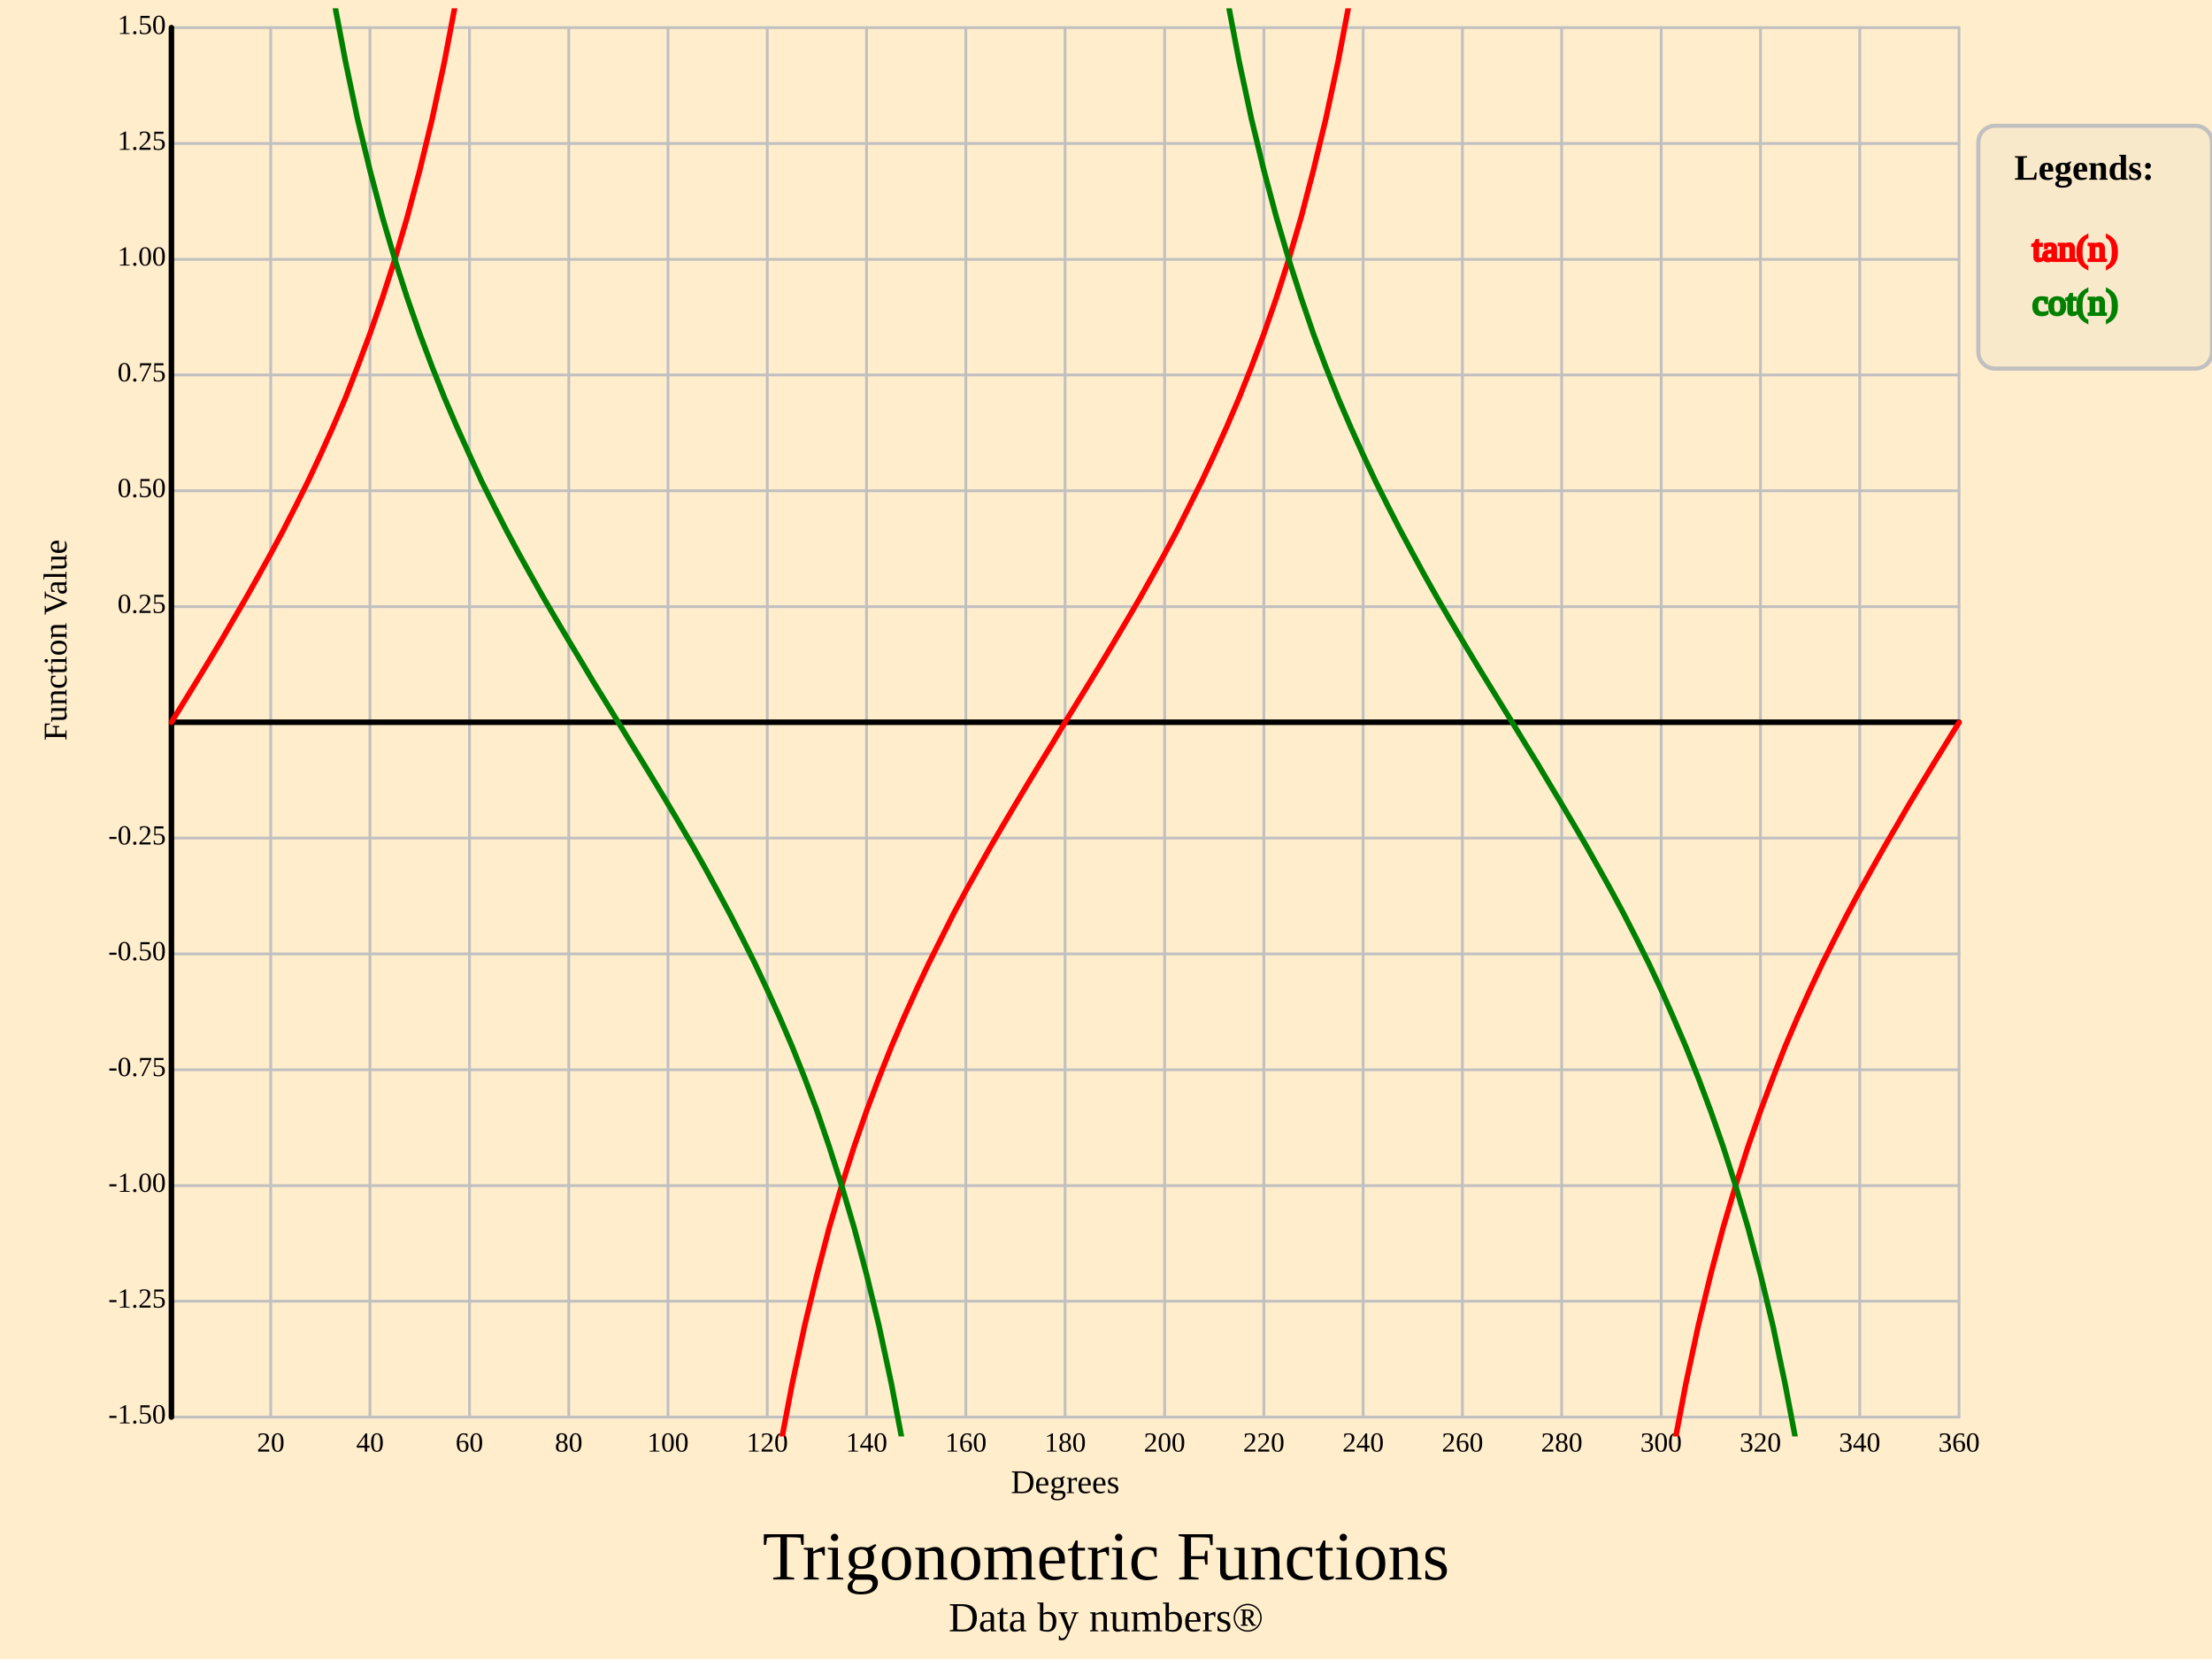
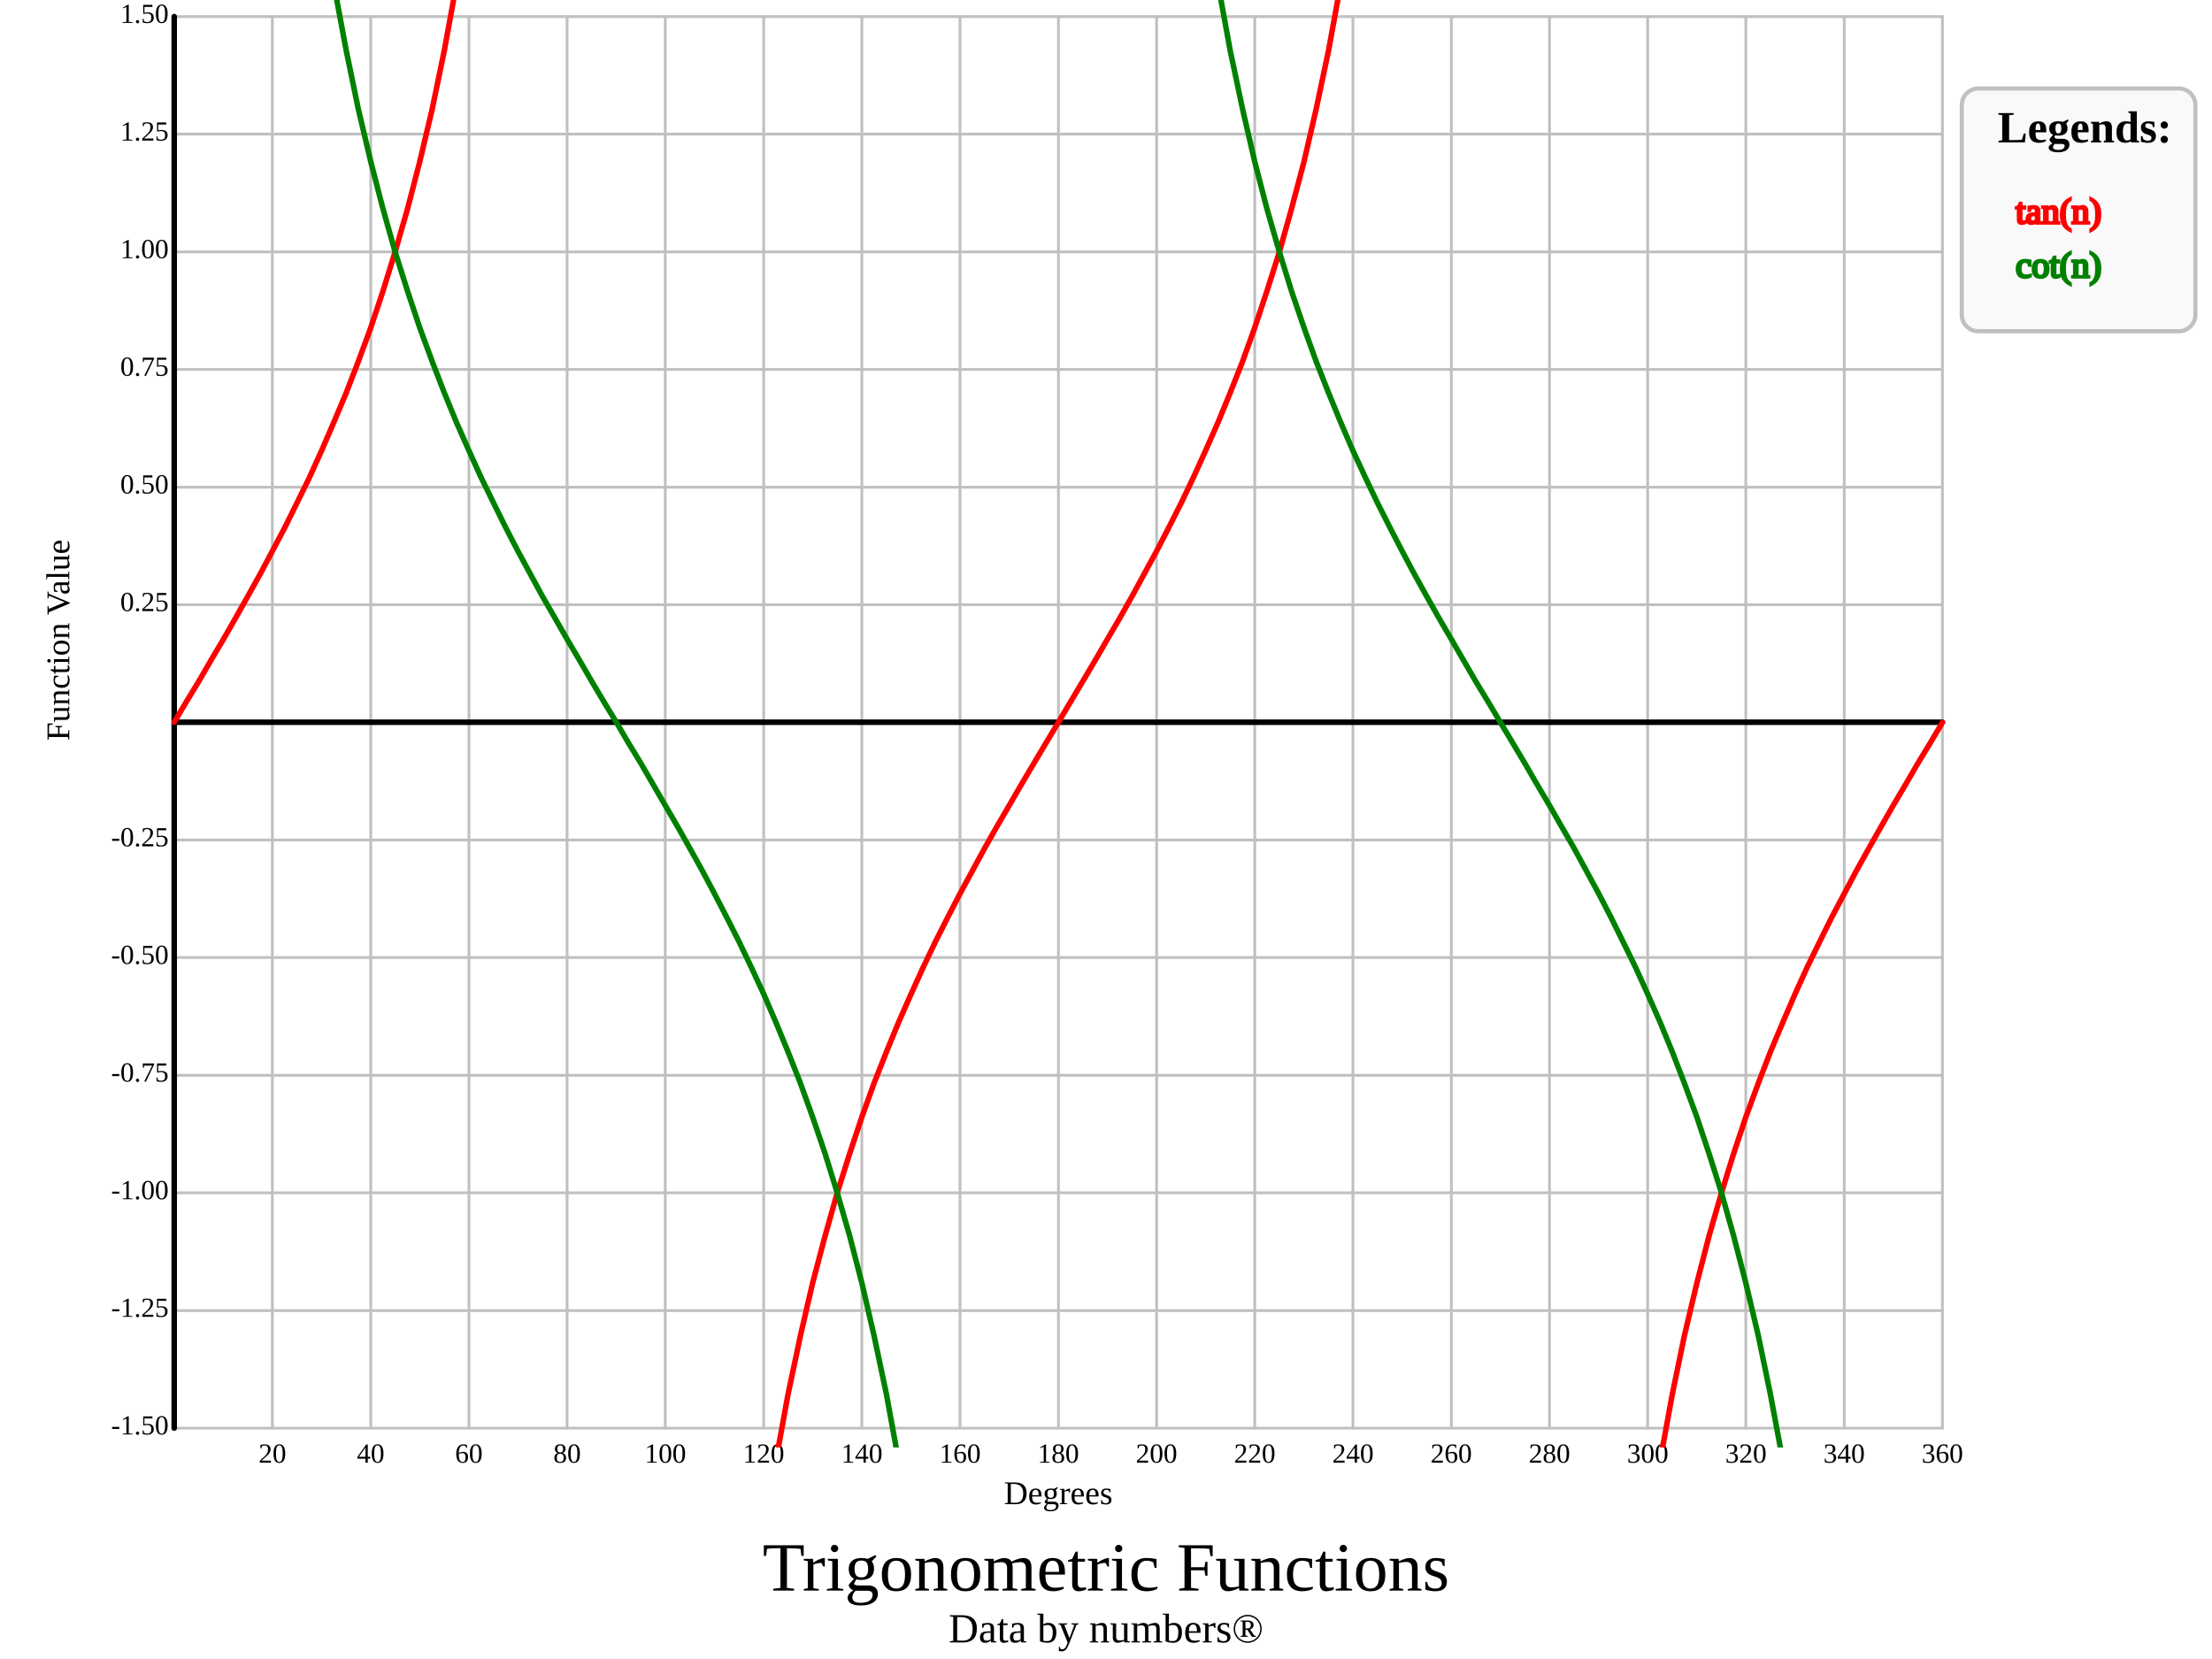
- <svg xmlns="http://www.w3.org/2000/svg" width="800" height="600">
+ <svg xmlns="http://www.w3.org/2000/svg" id="ID-d6e30b" width="800" height="600">
+   <style>
+ svg#ID-d6e30b { background-color: #ffedcc }
+ #ID-d6e30b g.plotarea { opacity: 1.0 }
+ #ID-d6e30b g.plotarea path:hover { stroke-width: 5.0 }
+ #ID-d6e30b path { stroke-width: 2.0; fill: none; stroke-linecap: round }
+ #ID-d6e30b path.axes { stroke: black }
+ #ID-d6e30b path.xtick, #ID-d6e30b path.ytick { stroke: silver; stroke-width: 1 }
+ #ID-d6e30b text.legends { font-size: 13.0px }
+ #ID-d6e30b text.legends.headline { font-size: 16.2px; font-weight: bold }
+ #ID-d6e30b text.subtitle { font-size: 15.0px; text-anchor: middle }
+ #ID-d6e30b text.title { font-size: 25.0px; text-anchor: middle }
+ #ID-d6e30b text.xlabel { font-size: 10.0px; text-anchor: middle }
+ #ID-d6e30b text.xtitle { font-size: 12.0px; text-anchor: middle }
+ #ID-d6e30b text.ylabel { font-size: 10.0px; text-anchor: end; dominant-baseline: middle }
+ #ID-d6e30b text.ytitle { font-size: 12.0px; text-anchor: middle; writing-mode: tb }
+ #ID-d6e30b path.plot04 { stroke: #ff0000 }
+ #ID-d6e30b text.plot04 { fill: #ff0000; stroke: #ff0000 }
+ #ID-d6e30b path.plot06 { stroke: #008000 }
+ #ID-d6e30b text.plot06 { fill: #008000; stroke: #008000 }
+ #ID-d6e30b rect.legends { fill: silver; stroke: silver; fill-opacity: 0.1; stroke-width: 1.5 }
+ </style>
  <defs>
    <clipPath id="plotable">
-       <rect x="55.0" y="3.0" width="660.5" height="516.5" rx="0.0" />
+       <rect x="56.0" y="-1.0" width="653.5" height="524.5" rx="0.0" />
    </clipPath>
  </defs>
-   <rect x="0" y="0" width="800" height="600" rx="0" style="fill: #ffedcc;stroke: none;stroke-width: 0" />
-   <path d=" M 97.9,512.5 V 10.0 M 133.8,512.5 V 10.0 M 169.8,512.5 V 10.0 M 205.7,512.5 V 10.0 M 241.6,512.5 V 10.0 M 277.5,512.5 V 10.0 M 313.4,512.5 V 10.0 M 349.3,512.5 V 10.0 M 385.2,512.5 V 10.0 M 421.2,512.5 V 10.0 M 457.1,512.5 V 10.0 M 493.0,512.5 V 10.0 M 528.9,512.5 V 10.0 M 564.8,512.5 V 10.0 M 600.8,512.5 V 10.0 M 636.7,512.5 V 10.0 M 672.6,512.5 V 10.0 M 708.5,512.5 V 10.0 " style="fill: none;stroke: Silver;stroke-linecap: round;stroke-width: 1.0" />
-   <text x="97.92" y="525.00" style="font-size: 10.0px;text-anchor: middle">20</text>
-   <text x="133.83" y="525.00" style="font-size: 10.0px;text-anchor: middle">40</text>
-   <text x="169.75" y="525.00" style="font-size: 10.0px;text-anchor: middle">60</text>
-   <text x="205.67" y="525.00" style="font-size: 10.0px;text-anchor: middle">80</text>
-   <text x="241.58" y="525.00" style="font-size: 10.0px;text-anchor: middle">100</text>
-   <text x="277.50" y="525.00" style="font-size: 10.0px;text-anchor: middle">120</text>
-   <text x="313.42" y="525.00" style="font-size: 10.0px;text-anchor: middle">140</text>
-   <text x="349.33" y="525.00" style="font-size: 10.0px;text-anchor: middle">160</text>
-   <text x="385.25" y="525.00" style="font-size: 10.0px;text-anchor: middle">180</text>
-   <text x="421.17" y="525.00" style="font-size: 10.0px;text-anchor: middle">200</text>
-   <text x="457.08" y="525.00" style="font-size: 10.0px;text-anchor: middle">220</text>
-   <text x="493.00" y="525.00" style="font-size: 10.0px;text-anchor: middle">240</text>
-   <text x="528.92" y="525.00" style="font-size: 10.0px;text-anchor: middle">260</text>
-   <text x="564.83" y="525.00" style="font-size: 10.0px;text-anchor: middle">280</text>
-   <text x="600.75" y="525.00" style="font-size: 10.0px;text-anchor: middle">300</text>
-   <text x="636.67" y="525.00" style="font-size: 10.0px;text-anchor: middle">320</text>
-   <text x="672.58" y="525.00" style="font-size: 10.0px;text-anchor: middle">340</text>
-   <text x="708.50" y="525.00" style="font-size: 10.0px;text-anchor: middle">360</text>
-   <path d=" M 62.0,219.4 H 708.5 M 62.0,303.1 H 708.5 M 62.0,177.5 H 708.5 M 62.0,345.0 H 708.5 M 62.0,135.6 H 708.5 M 62.0,386.9 H 708.5 M 62.0,93.8 H 708.5 M 62.0,428.8 H 708.5 M 62.0,51.9 H 708.5 M 62.0,470.6 H 708.5 M 62.0,10.0 H 708.5 M 62.0,512.5 H 708.5 " style="fill: none;stroke: Silver;stroke-linecap: round;stroke-width: 1.0" />
-   <text x="60.00" y="219.38" style="dominant-baseline: middle;font-size: 10.0px;text-anchor: end">0.25</text>
-   <text x="60.00" y="303.12" style="dominant-baseline: middle;font-size: 10.0px;text-anchor: end">-0.25</text>
-   <text x="60.00" y="177.50" style="dominant-baseline: middle;font-size: 10.0px;text-anchor: end">0.50</text>
-   <text x="60.00" y="345.00" style="dominant-baseline: middle;font-size: 10.0px;text-anchor: end">-0.50</text>
-   <text x="60.00" y="135.62" style="dominant-baseline: middle;font-size: 10.0px;text-anchor: end">0.75</text>
-   <text x="60.00" y="386.88" style="dominant-baseline: middle;font-size: 10.0px;text-anchor: end">-0.75</text>
-   <text x="60.00" y="93.75" style="dominant-baseline: middle;font-size: 10.0px;text-anchor: end">1.00</text>
-   <text x="60.00" y="428.75" style="dominant-baseline: middle;font-size: 10.0px;text-anchor: end">-1.00</text>
-   <text x="60.00" y="51.88" style="dominant-baseline: middle;font-size: 10.0px;text-anchor: end">1.25</text>
-   <text x="60.00" y="470.62" style="dominant-baseline: middle;font-size: 10.0px;text-anchor: end">-1.25</text>
-   <text x="60.00" y="10.00" style="dominant-baseline: middle;font-size: 10.0px;text-anchor: end">1.50</text>
-   <text x="60.00" y="512.50" style="dominant-baseline: middle;font-size: 10.0px;text-anchor: end">-1.50</text>
-   <path d=" M 62.0,261.2 H 708.5 M 62.0,512.5 V 10.0 " style="fill: none;stroke: Black;stroke-linecap: round;stroke-width: 2.0" />
-   <g clip-path="url(#plotable)" opacity="1.00">
-     <path d=" M 62.0,261.2 L 66.5,253.9 L 71.0,246.6 L 75.5,239.2 L 80.0,231.7 L 84.4,224.1 L 88.9,216.4 L 93.4,208.4 L 97.9,200.3 L 102.4,191.9 L 106.9,183.1 L 111.4,174.1 L 115.9,164.5 L 120.4,154.5 L 124.9,144.0 L 129.3,132.7 L 133.8,120.7 L 138.3,107.8 L 142.8,93.8 L 147.3,78.5 L 151.8,61.6 L 156.3,43.0 L 160.8,22.0 L 165.3,-1.7 L 169.8,-28.9 L 174.2,-60.5 L 178.7,-98.0 L 183.2,-143.1 L 187.7,-199.0 L 192.2,-270.0 L 196.7,-300.0 M 205.7,-300.0 M 210.2,-300.0 M 214.6,-300.0 M 219.1,-300.0 M 223.6,-300.0 M 228.1,900.0 M 232.6,900.0 M 237.1,900.0 M 241.6,900.0 M 246.1,900.0 L 250.6,886.4 L 255.1,792.5 L 259.5,721.5 L 264.0,665.6 L 268.5,620.5 L 273.0,583.0 L 277.5,551.4 L 282.0,524.2 L 286.5,500.5 L 291.0,479.5 L 295.5,460.9 L 299.9,444.0 L 304.4,428.8 L 308.9,414.7 L 313.4,401.8 L 317.9,389.8 L 322.4,378.5 L 326.9,368.0 L 331.4,358.0 L 335.9,348.4 L 340.4,339.4 L 344.8,330.6 L 349.3,322.2 L 353.8,314.1 L 358.3,306.1 L 362.8,298.4 L 367.3,290.8 L 371.8,283.3 L 376.3,275.9 L 380.8,268.6 L 385.2,261.2 L 389.7,253.9 L 394.2,246.6 L 398.7,239.2 L 403.2,231.7 L 407.7,224.1 L 412.2,216.4 L 416.7,208.4 L 421.2,200.3 L 425.7,191.9 L 430.1,183.1 L 434.6,174.1 L 439.1,164.5 L 443.6,154.5 L 448.1,144.0 L 452.6,132.7 L 457.1,120.7 L 461.6,107.8 L 466.1,93.8 L 470.6,78.5 L 475.0,61.6 L 479.5,43.0 L 484.0,22.0 L 488.5,-1.7 L 493.0,-28.9 L 497.5,-60.5 L 502.0,-98.0 L 506.5,-143.1 L 511.0,-199.0 L 515.4,-270.0 L 519.9,-300.0 M 528.9,-300.0 M 533.4,-300.0 M 537.9,-300.0 M 542.4,-300.0 M 546.9,-300.0 M 551.4,900.0 M 555.9,900.0 M 560.3,900.0 M 564.8,900.0 M 569.3,900.0 L 573.8,886.4 L 578.3,792.5 L 582.8,721.5 L 587.3,665.6 L 591.8,620.5 L 596.3,583.0 L 600.8,551.4 L 605.2,524.2 L 609.7,500.5 L 614.2,479.5 L 618.7,460.9 L 623.2,444.0 L 627.7,428.8 L 632.2,414.7 L 636.7,401.8 L 641.2,389.8 L 645.6,378.5 L 650.1,368.0 L 654.6,358.0 L 659.1,348.4 L 663.6,339.4 L 668.1,330.6 L 672.6,322.2 L 677.1,314.1 L 681.6,306.1 L 686.1,298.4 L 690.5,290.8 L 695.0,283.3 L 699.5,275.9 L 704.0,268.6 L 708.5,261.3 " style="fill: none;stroke: #ff0000;stroke-linecap: round;stroke-width: 2.0" />
-     <path d=" M 66.5,-300.0 L 71.0,-300.0 M 80.0,-300.0 M 84.4,-300.0 M 88.9,-300.0 L 93.4,-270.0 L 97.9,-199.0 L 102.4,-143.1 L 106.9,-98.0 L 111.4,-60.5 L 115.9,-28.9 L 120.4,-1.7 L 124.9,22.0 L 129.3,43.0 L 133.8,61.6 L 138.3,78.5 L 142.8,93.8 L 147.3,107.8 L 151.8,120.7 L 156.3,132.7 L 160.8,144.0 L 165.3,154.5 L 169.8,164.5 L 174.2,174.1 L 178.7,183.1 L 183.2,191.9 L 187.7,200.3 L 192.2,208.4 L 196.7,216.4 L 201.2,224.1 L 205.7,231.7 L 210.2,239.2 L 214.6,246.6 L 219.1,253.9 L 223.6,261.2 L 228.1,268.6 L 232.6,275.9 L 237.1,283.3 L 241.6,290.8 L 246.1,298.4 L 250.6,306.1 L 255.1,314.1 L 259.5,322.2 L 264.0,330.6 L 268.5,339.4 L 273.0,348.4 L 277.5,358.0 L 282.0,368.0 L 286.5,378.5 L 291.0,389.8 L 295.5,401.8 L 299.9,414.7 L 304.4,428.8 L 308.9,444.0 L 313.4,460.9 L 317.9,479.5 L 322.4,500.5 L 326.9,524.2 L 331.4,551.4 L 335.9,583.0 L 340.4,620.5 L 344.8,665.6 L 349.3,721.5 L 353.8,792.5 L 358.3,886.4 L 362.8,900.0 M 371.8,900.0 M 376.3,900.0 M 380.8,900.0 M 385.2,900.0 M 389.7,-300.0 M 394.2,-300.0 M 398.7,-300.0 M 403.2,-300.0 M 407.7,-300.0 M 412.2,-300.0 L 416.7,-270.0 L 421.2,-199.0 L 425.7,-143.1 L 430.1,-98.0 L 434.6,-60.5 L 439.1,-28.9 L 443.6,-1.7 L 448.1,22.0 L 452.6,43.0 L 457.1,61.6 L 461.6,78.5 L 466.1,93.8 L 470.6,107.8 L 475.0,120.7 L 479.5,132.7 L 484.0,144.0 L 488.5,154.5 L 493.0,164.5 L 497.5,174.1 L 502.0,183.1 L 506.5,191.9 L 511.0,200.3 L 515.4,208.4 L 519.9,216.4 L 524.4,224.1 L 528.9,231.7 L 533.4,239.2 L 537.9,246.6 L 542.4,253.9 L 546.9,261.2 L 551.4,268.6 L 555.9,275.9 L 560.3,283.3 L 564.8,290.8 L 569.3,298.4 L 573.8,306.1 L 578.3,314.1 L 582.8,322.2 L 587.3,330.6 L 591.8,339.4 L 596.3,348.4 L 600.8,358.0 L 605.2,368.0 L 609.7,378.5 L 614.2,389.8 L 618.7,401.8 L 623.2,414.7 L 627.7,428.8 L 632.2,444.0 L 636.7,460.9 L 641.2,479.5 L 645.6,500.5 L 650.1,524.2 L 654.6,551.4 L 659.1,583.0 L 663.6,620.5 L 668.1,665.6 L 672.6,721.5 L 677.1,792.5 L 681.6,886.4 L 686.1,900.0 M 695.0,900.0 M 699.5,900.0 M 704.0,900.0 M 708.5,900.0 " style="fill: none;stroke: #008000;stroke-linecap: round;stroke-width: 2.0" />
+   <path class="xtick" d=" M 98.5,516.5 V 6.0 M 134.1,516.5 V 6.0 M 169.6,516.5 V 6.0 M 205.1,516.5 V 6.0 M 240.6,516.5 V 6.0 M 276.2,516.5 V 6.0 M 311.7,516.5 V 6.0 M 347.2,516.5 V 6.0 M 382.8,516.5 V 6.0 M 418.3,516.5 V 6.0 M 453.8,516.5 V 6.0 M 489.3,516.5 V 6.0 M 524.9,516.5 V 6.0 M 560.4,516.5 V 6.0 M 595.9,516.5 V 6.0 M 631.4,516.5 V 6.0 M 667.0,516.5 V 6.0 M 702.5,516.5 V 6.0 " />
+   <text x="98.53" y="529.00" class="xlabel">20</text>
+   <text x="134.06" y="529.00" class="xlabel">40</text>
+   <text x="169.58" y="529.00" class="xlabel">60</text>
+   <text x="205.11" y="529.00" class="xlabel">80</text>
+   <text x="240.64" y="529.00" class="xlabel">100</text>
+   <text x="276.17" y="529.00" class="xlabel">120</text>
+   <text x="311.69" y="529.00" class="xlabel">140</text>
+   <text x="347.22" y="529.00" class="xlabel">160</text>
+   <text x="382.75" y="529.00" class="xlabel">180</text>
+   <text x="418.28" y="529.00" class="xlabel">200</text>
+   <text x="453.81" y="529.00" class="xlabel">220</text>
+   <text x="489.33" y="529.00" class="xlabel">240</text>
+   <text x="524.86" y="529.00" class="xlabel">260</text>
+   <text x="560.39" y="529.00" class="xlabel">280</text>
+   <text x="595.92" y="529.00" class="xlabel">300</text>
+   <text x="631.44" y="529.00" class="xlabel">320</text>
+   <text x="666.97" y="529.00" class="xlabel">340</text>
+   <text x="702.50" y="529.00" class="xlabel">360</text>
+   <path class="ytick" d=" M 63.0,218.7 H 702.5 M 63.0,303.8 H 702.5 M 63.0,176.2 H 702.5 M 63.0,346.3 H 702.5 M 63.0,133.6 H 702.5 M 63.0,388.9 H 702.5 M 63.0,91.1 H 702.5 M 63.0,431.4 H 702.5 M 63.0,48.5 H 702.5 M 63.0,474.0 H 702.5 M 63.0,6.0 H 702.5 M 63.0,516.5 H 702.5 " />
+   <text x="61.00" y="218.71" class="ylabel">0.25</text>
+   <text x="61.00" y="303.79" class="ylabel">-0.25</text>
+   <text x="61.00" y="176.17" class="ylabel">0.50</text>
+   <text x="61.00" y="346.33" class="ylabel">-0.50</text>
+   <text x="61.00" y="133.62" class="ylabel">0.75</text>
+   <text x="61.00" y="388.88" class="ylabel">-0.75</text>
+   <text x="61.00" y="91.08" class="ylabel">1.00</text>
+   <text x="61.00" y="431.42" class="ylabel">-1.00</text>
+   <text x="61.00" y="48.54" class="ylabel">1.25</text>
+   <text x="61.00" y="473.96" class="ylabel">-1.25</text>
+   <text x="61.00" y="6.00" class="ylabel">1.50</text>
+   <text x="61.00" y="516.50" class="ylabel">-1.50</text>
+   <path class="axes" d=" M 63.0,261.2 H 702.5 M 63.0,516.5 V 6.0 " />
+   <g clip-path="url(#plotable)" class="plotarea">
+     <path class="plot04" d=" M 63.0,261.2 L 67.4,253.8 L 71.9,246.4 L 76.3,238.8 L 80.8,231.2 L 85.2,223.5 L 89.6,215.7 L 94.1,207.6 L 98.5,199.3 L 103.0,190.8 L 107.4,181.9 L 111.9,172.7 L 116.3,163.0 L 120.7,152.8 L 125.2,142.1 L 129.6,130.7 L 134.1,118.5 L 138.5,105.3 L 142.9,91.1 L 147.4,75.5 L 151.8,58.5 L 156.3,39.5 L 160.7,18.2 L 165.1,-5.9 L 169.6,-33.5 L 174.0,-65.6 L 178.5,-103.7 L 182.9,-149.6 L 187.3,-206.3 L 191.8,-278.4 L 196.2,-300.0 M 205.1,-300.0 M 209.6,-300.0 M 214.0,-300.0 M 218.4,-300.0 M 222.9,-300.0 M 227.3,900.0 M 231.8,900.0 M 236.2,900.0 M 240.6,900.0 M 245.1,900.0 L 249.5,896.3 L 254.0,800.9 L 258.4,728.8 L 262.8,672.1 L 267.3,626.2 L 271.7,588.1 L 276.2,556.0 L 280.6,528.4 L 285.0,504.3 L 289.5,483.0 L 293.9,464.0 L 298.4,447.0 L 302.8,431.4 L 307.3,417.2 L 311.7,404.0 L 316.1,391.8 L 320.6,380.4 L 325.0,369.7 L 329.5,359.5 L 333.9,349.8 L 338.3,340.6 L 342.8,331.7 L 347.2,323.2 L 351.7,314.9 L 356.1,306.8 L 360.5,299.0 L 365.0,291.3 L 369.4,283.7 L 373.9,276.1 L 378.3,268.7 L 382.8,261.2 L 387.2,253.8 L 391.6,246.4 L 396.1,238.8 L 400.5,231.2 L 405.0,223.5 L 409.4,215.7 L 413.8,207.6 L 418.3,199.3 L 422.7,190.8 L 427.2,181.9 L 431.6,172.7 L 436.0,163.0 L 440.5,152.8 L 444.9,142.1 L 449.4,130.7 L 453.8,118.5 L 458.2,105.3 L 462.7,91.1 L 467.1,75.5 L 471.6,58.5 L 476.0,39.5 L 480.5,18.2 L 484.9,-5.9 L 489.3,-33.5 L 493.8,-65.6 L 498.2,-103.7 L 502.7,-149.6 L 507.1,-206.3 L 511.5,-278.4 L 516.0,-300.0 M 524.9,-300.0 M 529.3,-300.0 M 533.7,-300.0 M 538.2,-300.0 M 542.6,-300.0 M 547.1,900.0 M 551.5,900.0 M 555.9,900.0 M 560.4,900.0 M 564.8,900.0 L 569.3,896.3 L 573.7,800.9 L 578.2,728.8 L 582.6,672.1 L 587.0,626.2 L 591.5,588.1 L 595.9,556.0 L 600.4,528.4 L 604.8,504.3 L 609.2,483.0 L 613.7,464.0 L 618.1,447.0 L 622.6,431.4 L 627.0,417.2 L 631.4,404.0 L 635.9,391.8 L 640.3,380.4 L 644.8,369.7 L 649.2,359.5 L 653.6,349.8 L 658.1,340.6 L 662.5,331.7 L 667.0,323.2 L 671.4,314.9 L 675.9,306.8 L 680.3,299.0 L 684.7,291.3 L 689.2,283.7 L 693.6,276.1 L 698.1,268.7 L 702.5,261.3 " />
+     <path class="plot06" d=" M 67.4,-300.0 L 71.9,-300.0 M 80.8,-300.0 M 85.2,-300.0 M 89.6,-300.0 L 94.1,-278.4 L 98.5,-206.3 L 103.0,-149.6 L 107.4,-103.7 L 111.9,-65.6 L 116.3,-33.5 L 120.7,-5.9 L 125.2,18.2 L 129.6,39.5 L 134.1,58.5 L 138.5,75.5 L 142.9,91.1 L 147.4,105.3 L 151.8,118.5 L 156.3,130.7 L 160.7,142.1 L 165.1,152.8 L 169.6,163.0 L 174.0,172.7 L 178.5,181.9 L 182.9,190.8 L 187.3,199.3 L 191.8,207.6 L 196.2,215.7 L 200.7,223.5 L 205.1,231.2 L 209.6,238.8 L 214.0,246.4 L 218.4,253.8 L 222.9,261.2 L 227.3,268.7 L 231.8,276.1 L 236.2,283.7 L 240.6,291.3 L 245.1,299.0 L 249.5,306.8 L 254.0,314.9 L 258.4,323.2 L 262.8,331.7 L 267.3,340.6 L 271.7,349.8 L 276.2,359.5 L 280.6,369.7 L 285.0,380.4 L 289.5,391.8 L 293.9,404.0 L 298.4,417.2 L 302.8,431.4 L 307.3,447.0 L 311.7,464.0 L 316.1,483.0 L 320.6,504.3 L 325.0,528.4 L 329.5,556.0 L 333.9,588.1 L 338.3,626.2 L 342.8,672.1 L 347.2,728.8 L 351.7,800.9 L 356.1,896.3 L 360.5,900.0 M 369.4,900.0 M 373.9,900.0 M 378.3,900.0 M 382.8,900.0 M 387.2,-300.0 M 391.6,-300.0 M 396.1,-300.0 M 400.5,-300.0 M 405.0,-300.0 M 409.4,-300.0 L 413.8,-278.4 L 418.3,-206.3 L 422.7,-149.6 L 427.2,-103.7 L 431.6,-65.6 L 436.0,-33.5 L 440.5,-5.9 L 444.9,18.2 L 449.4,39.5 L 453.8,58.5 L 458.2,75.5 L 462.7,91.1 L 467.1,105.3 L 471.6,118.5 L 476.0,130.7 L 480.5,142.1 L 484.9,152.8 L 489.3,163.0 L 493.8,172.7 L 498.2,181.9 L 502.7,190.8 L 507.1,199.3 L 511.5,207.6 L 516.0,215.7 L 520.4,223.5 L 524.9,231.2 L 529.3,238.8 L 533.7,246.4 L 538.2,253.8 L 542.6,261.2 L 547.1,268.7 L 551.5,276.1 L 555.9,283.7 L 560.4,291.3 L 564.8,299.0 L 569.3,306.8 L 573.7,314.9 L 578.2,323.2 L 582.6,331.7 L 587.0,340.6 L 591.5,349.8 L 595.9,359.5 L 600.4,369.7 L 604.8,380.4 L 609.2,391.8 L 613.7,404.0 L 618.1,417.2 L 622.6,431.4 L 627.0,447.0 L 631.4,464.0 L 635.9,483.0 L 640.3,504.3 L 644.8,528.4 L 649.2,556.0 L 653.6,588.1 L 658.1,626.2 L 662.5,672.1 L 667.0,728.8 L 671.4,800.9 L 675.9,896.3 L 680.3,900.0 M 689.2,900.0 M 693.6,900.0 M 698.1,900.0 M 702.5,900.0 " />
  </g>
-   <text x="385.25" y="540.00" style="font-size: 12.0px;text-anchor: middle">Degrees</text>
-   <text x="-20.00" y="-261.25" style="font-size: 12.0px;text-anchor: middle;writing-mode: tb" transform="rotate(180)">Function Value</text>
-   <rect x="715.5" y="45.5" width="84.5" height="87.8" rx="6.0" style="fill: silver;fill-opacity: .1;stroke: silver;stroke-width: 1.5" />
-   <text x="728.50" y="65.00" style="font-size: 13.0px;font-weight: bold">Legends:</text>
-   <text x="735.00" y="94.25" style="fill: #ff0000;font-size: 13.0px;stroke: #ff0000">tan(n)</text>
-   <text x="735.00" y="113.75" style="fill: #008000;font-size: 13.0px;stroke: #008000">cot(n)</text>
-   <text x="400.00" y="590.00" style="font-size: 15.0px;text-anchor: middle">Data by numbers®</text>
-   <text x="400.00" y="571.25" style="font-size: 25.0px;text-anchor: middle">Trigonometric Functions</text>
+   <text x="382.75" y="544.00" class="xtitle">Degrees</text>
+   <text x="-21.00" y="-261.25" class="ytitle" transform="rotate(180)">Function Value</text>
+   <rect x="709.5" y="32.0" width="84.5" height="87.8" rx="6.0" class="legends" />
+   <text x="722.50" y="51.50" class="legends headline">Legends:</text>
+   <text x="729.00" y="80.75" class="legends plot04">tan(n)</text>
+   <text x="729.00" y="100.25" class="legends plot06">cot(n)</text>
+   <text x="400.00" y="594.00" class="subtitle">Data by numbers®</text>
+   <text x="400.00" y="575.25" class="title">Trigonometric Functions</text>
</svg>
